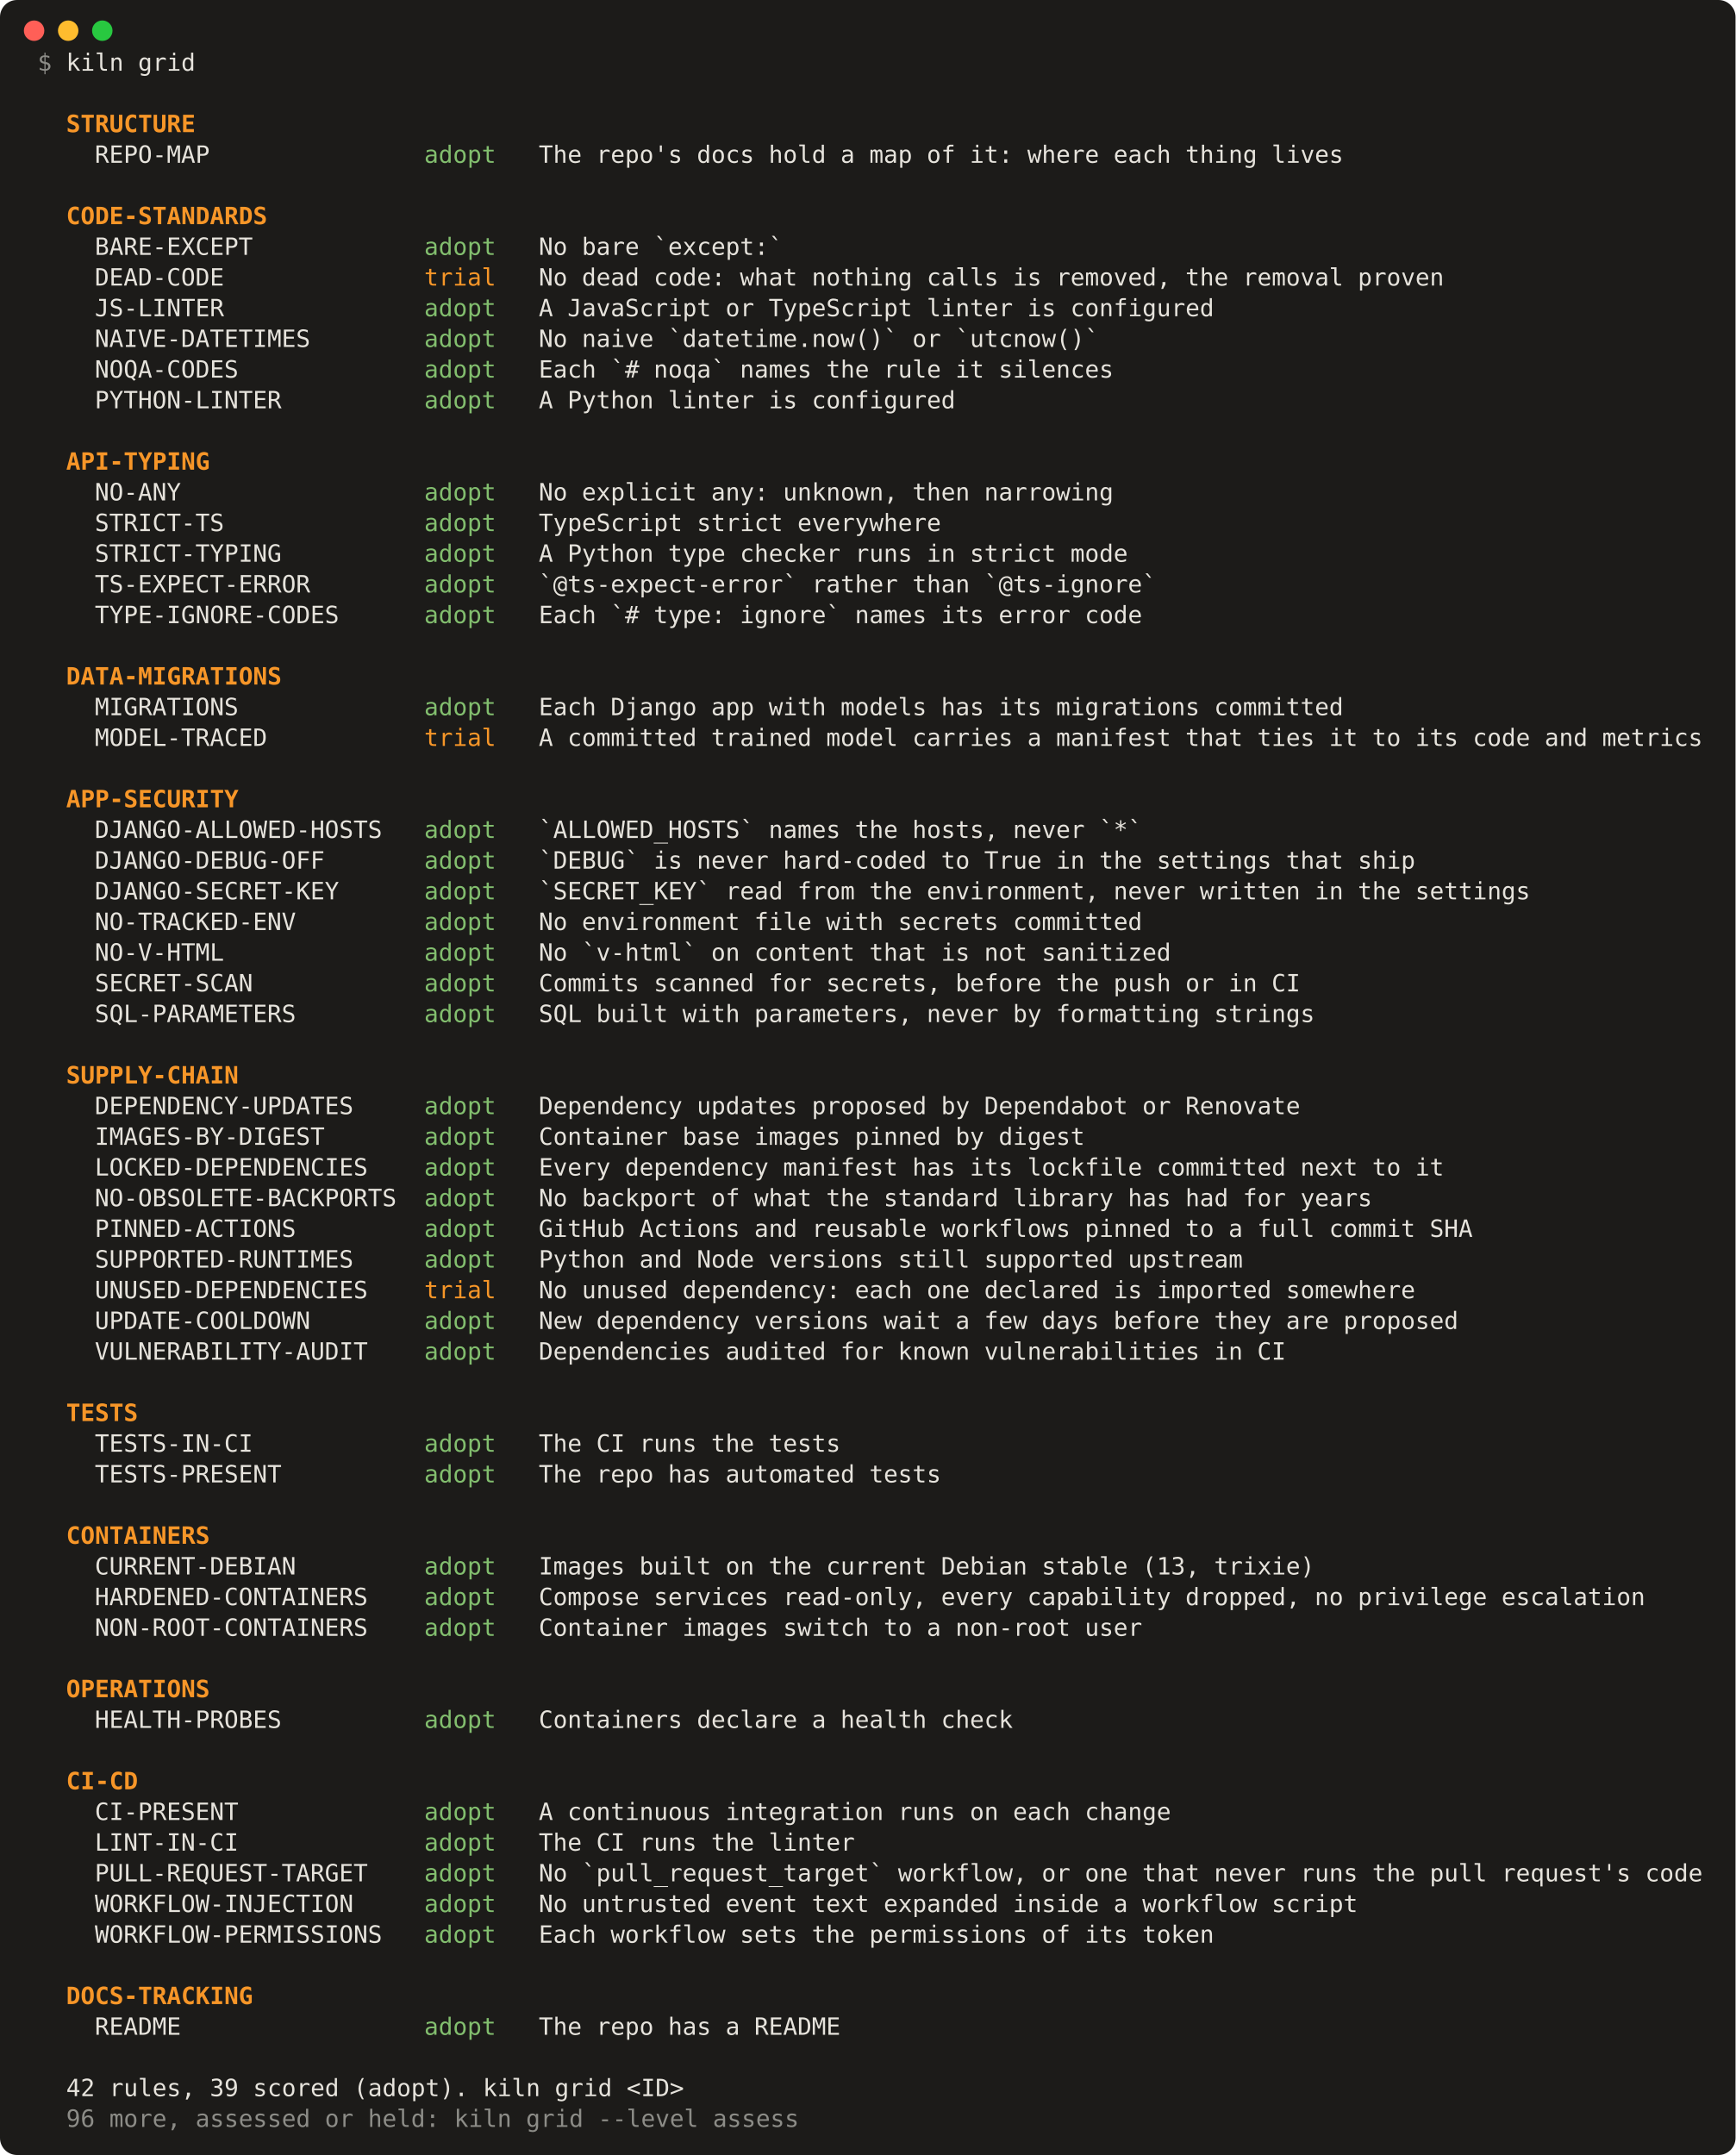
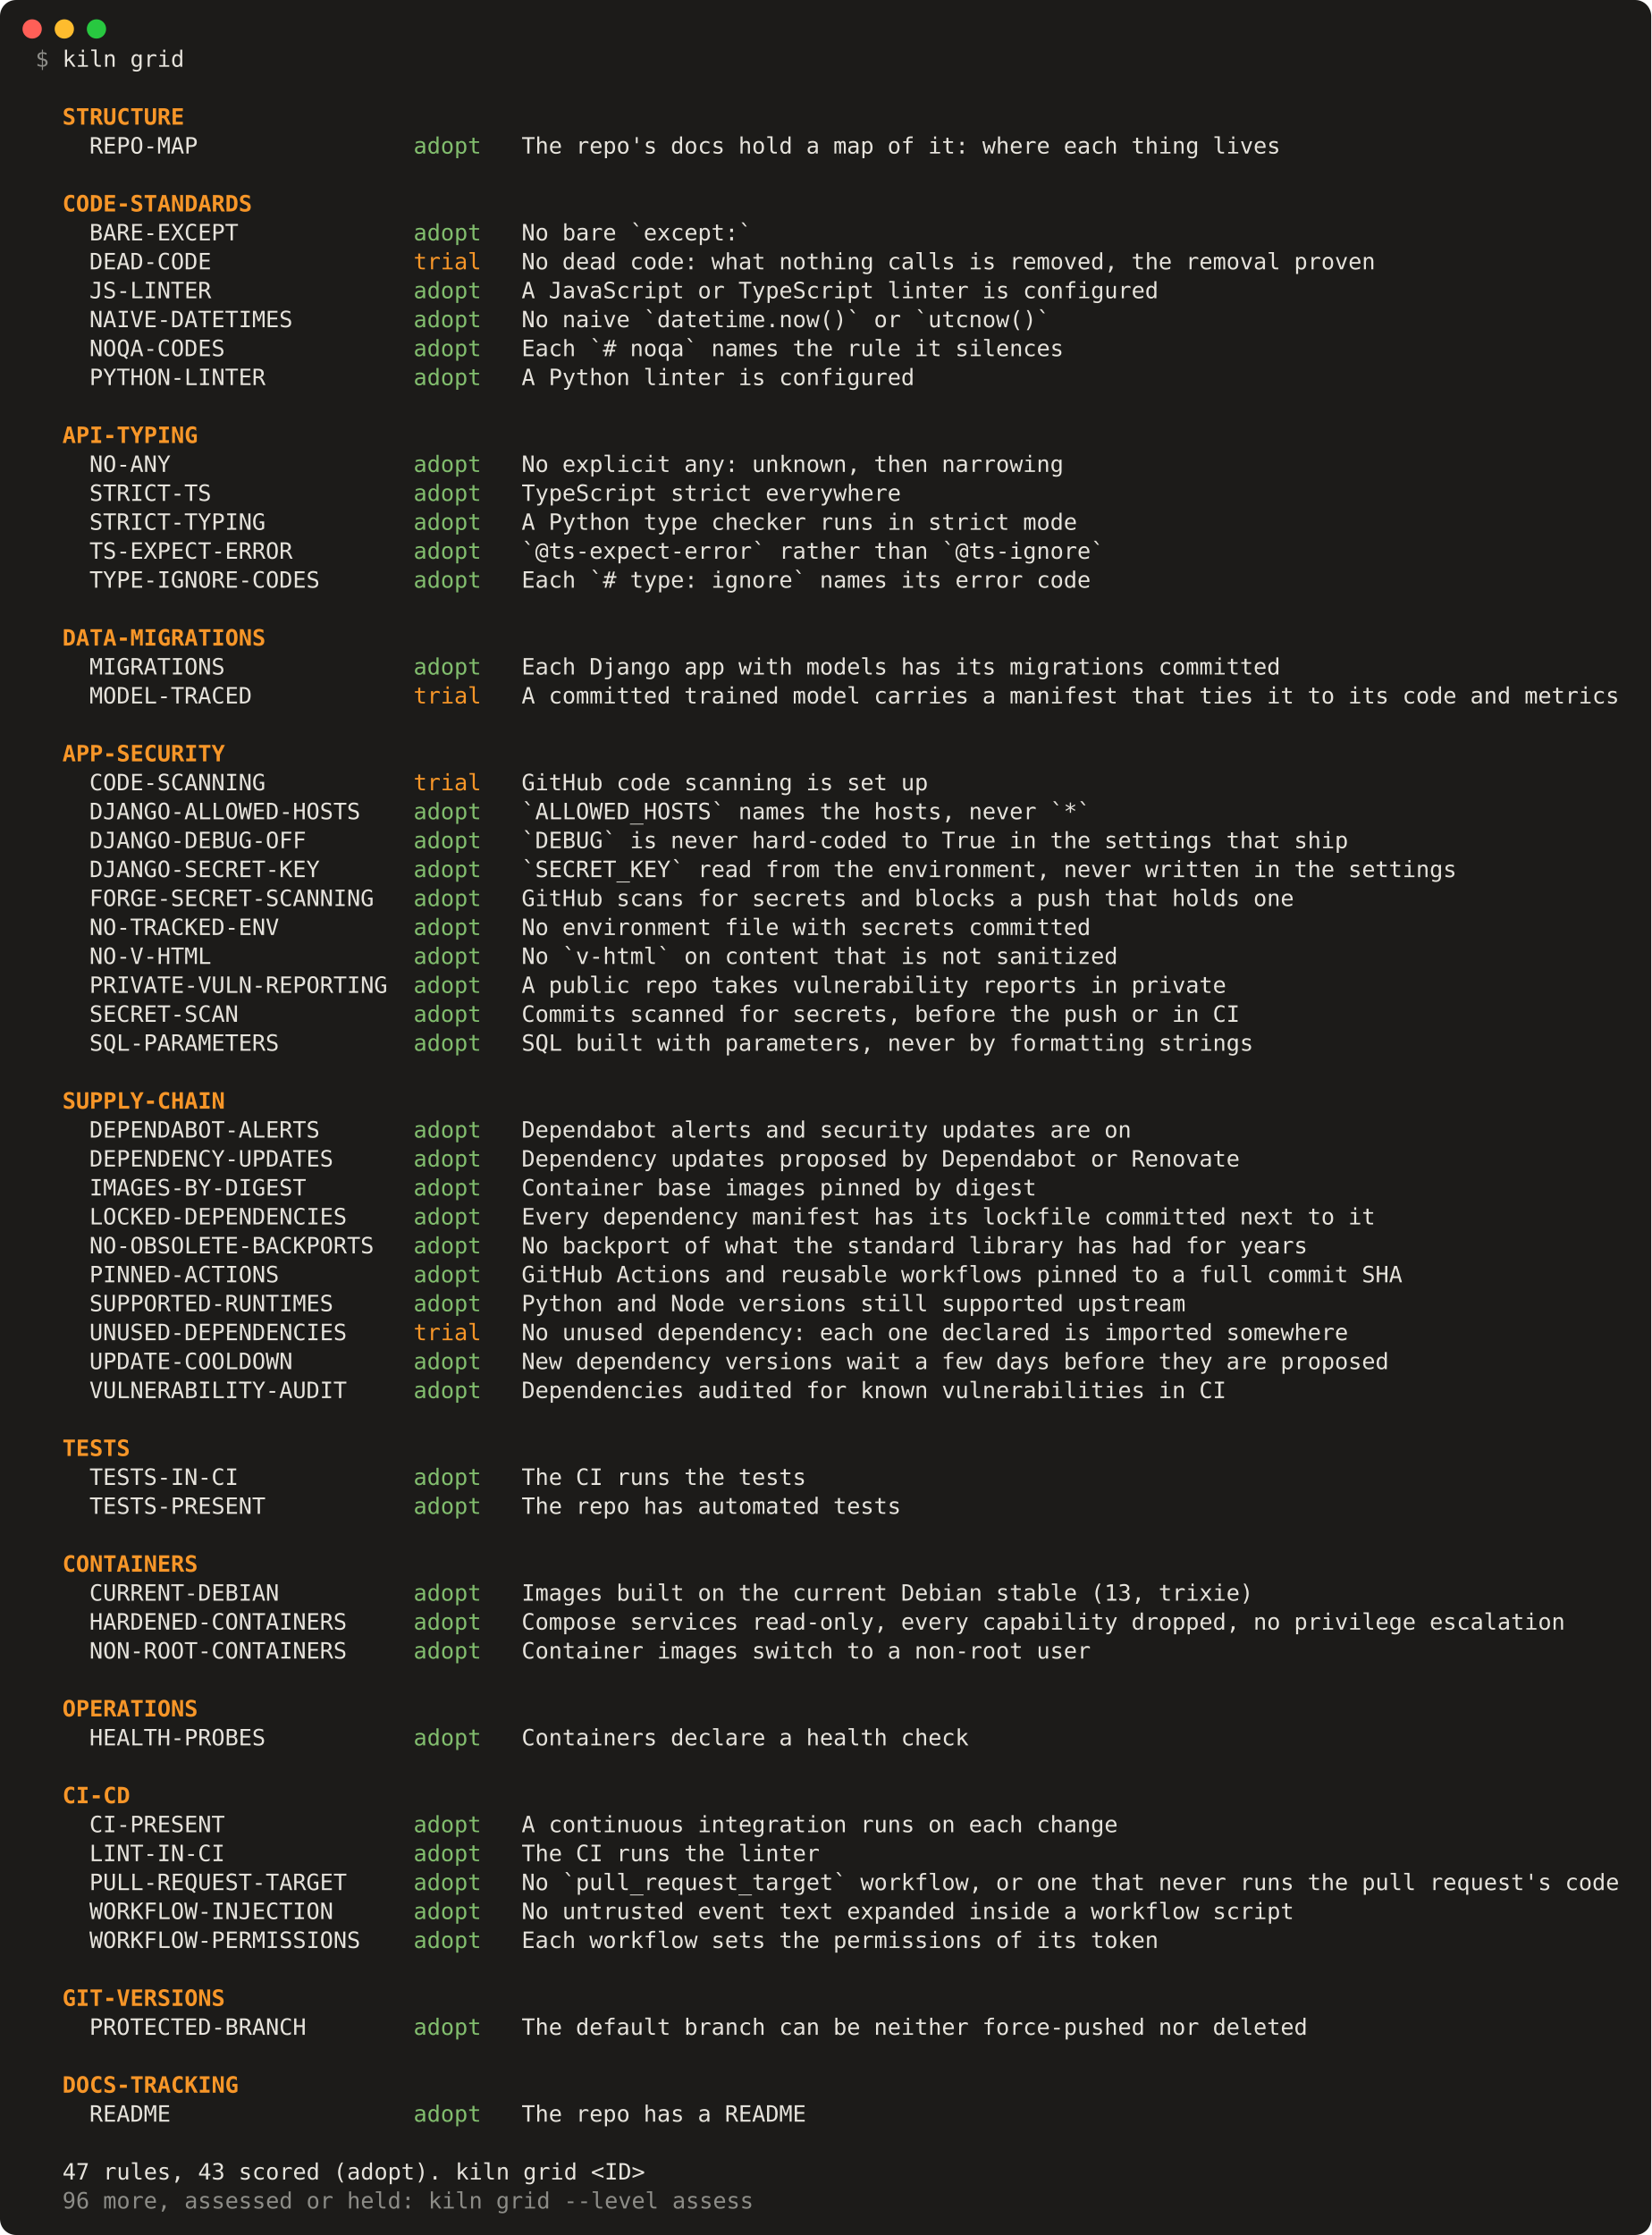
- <svg xmlns="http://www.w3.org/2000/svg" width="1018" height="1264" viewBox="0 0 1018 1264" role="img" aria-label="kiln grid: the rules kiln stands behind">
+ <svg xmlns="http://www.w3.org/2000/svg" width="1027" height="1390" viewBox="0 0 1027 1390" role="img" aria-label="kiln grid: the rules kiln stands behind">
  <rect width="100%" height="100%" rx="10" fill="#1c1b19" />
  <circle cx="20" cy="18" r="6" fill="#ff5f57" />
  <circle cx="40" cy="18" r="6" fill="#febc2e" />
  <circle cx="60" cy="18" r="6" fill="#28c840" />
  <g font-family="ui-monospace,SFMono-Regular,Menlo,Consolas,'DejaVu Sans Mono',monospace" font-size="14" fill="#e6e3dc" xml:space="preserve">
    <text x="22.0" y="41.5" textLength="8.4" fill="#8c8c87">$</text>
    <text x="38.8" y="41.5" textLength="75.6">kiln grid</text>
    <text x="38.8" y="77.5" textLength="75.6" fill="#f79628" font-weight="bold">STRUCTURE</text>
    <text x="55.6" y="95.5" textLength="67.2">REPO-MAP</text>
-     <text x="248.8" y="95.5" textLength="42.0" fill="#82be6e">adopt</text>
-     <text x="316.0" y="95.5" textLength="470.4">The repo's docs hold a map of it: where each thing lives</text>
+     <text x="257.2" y="95.5" textLength="42.0" fill="#82be6e">adopt</text>
+     <text x="324.4" y="95.5" textLength="470.4">The repo's docs hold a map of it: where each thing lives</text>
    <text x="38.8" y="131.5" textLength="117.6" fill="#f79628" font-weight="bold">CODE-STANDARDS</text>
    <text x="55.6" y="149.5" textLength="92.4">BARE-EXCEPT</text>
-     <text x="248.8" y="149.5" textLength="42.0" fill="#82be6e">adopt</text>
-     <text x="316.0" y="149.5" textLength="142.8">No bare `except:`</text>
+     <text x="257.2" y="149.5" textLength="42.0" fill="#82be6e">adopt</text>
+     <text x="324.4" y="149.5" textLength="142.8">No bare `except:`</text>
    <text x="55.6" y="167.5" textLength="75.6">DEAD-CODE</text>
-     <text x="248.8" y="167.5" textLength="42.0" fill="#f79628">trial</text>
-     <text x="316.0" y="167.5" textLength="529.2">No dead code: what nothing calls is removed, the removal proven</text>
+     <text x="257.2" y="167.5" textLength="42.0" fill="#f79628">trial</text>
+     <text x="324.4" y="167.5" textLength="529.2">No dead code: what nothing calls is removed, the removal proven</text>
    <text x="55.6" y="185.5" textLength="75.6">JS-LINTER</text>
-     <text x="248.8" y="185.5" textLength="42.0" fill="#82be6e">adopt</text>
-     <text x="316.0" y="185.5" textLength="394.8">A JavaScript or TypeScript linter is configured</text>
+     <text x="257.2" y="185.5" textLength="42.0" fill="#82be6e">adopt</text>
+     <text x="324.4" y="185.5" textLength="394.8">A JavaScript or TypeScript linter is configured</text>
    <text x="55.6" y="203.5" textLength="126.0">NAIVE-DATETIMES</text>
-     <text x="248.8" y="203.5" textLength="42.0" fill="#82be6e">adopt</text>
-     <text x="316.0" y="203.5" textLength="327.6">No naive `datetime.now()` or `utcnow()`</text>
+     <text x="257.2" y="203.5" textLength="42.0" fill="#82be6e">adopt</text>
+     <text x="324.4" y="203.5" textLength="327.6">No naive `datetime.now()` or `utcnow()`</text>
    <text x="55.6" y="221.5" textLength="84.0">NOQA-CODES</text>
-     <text x="248.8" y="221.5" textLength="42.0" fill="#82be6e">adopt</text>
-     <text x="316.0" y="221.5" textLength="336.0">Each `# noqa` names the rule it silences</text>
+     <text x="257.2" y="221.5" textLength="42.0" fill="#82be6e">adopt</text>
+     <text x="324.4" y="221.5" textLength="336.0">Each `# noqa` names the rule it silences</text>
    <text x="55.6" y="239.5" textLength="109.2">PYTHON-LINTER</text>
-     <text x="248.8" y="239.5" textLength="42.0" fill="#82be6e">adopt</text>
-     <text x="316.0" y="239.5" textLength="243.6">A Python linter is configured</text>
+     <text x="257.2" y="239.5" textLength="42.0" fill="#82be6e">adopt</text>
+     <text x="324.4" y="239.5" textLength="243.6">A Python linter is configured</text>
    <text x="38.8" y="275.5" textLength="84.0" fill="#f79628" font-weight="bold">API-TYPING</text>
    <text x="55.6" y="293.5" textLength="50.4">NO-ANY</text>
-     <text x="248.8" y="293.5" textLength="42.0" fill="#82be6e">adopt</text>
-     <text x="316.0" y="293.5" textLength="336.0">No explicit any: unknown, then narrowing</text>
+     <text x="257.2" y="293.5" textLength="42.0" fill="#82be6e">adopt</text>
+     <text x="324.4" y="293.5" textLength="336.0">No explicit any: unknown, then narrowing</text>
    <text x="55.6" y="311.5" textLength="75.6">STRICT-TS</text>
-     <text x="248.8" y="311.5" textLength="42.0" fill="#82be6e">adopt</text>
-     <text x="316.0" y="311.5" textLength="235.2">TypeScript strict everywhere</text>
+     <text x="257.2" y="311.5" textLength="42.0" fill="#82be6e">adopt</text>
+     <text x="324.4" y="311.5" textLength="235.2">TypeScript strict everywhere</text>
    <text x="55.6" y="329.5" textLength="109.2">STRICT-TYPING</text>
-     <text x="248.8" y="329.5" textLength="42.0" fill="#82be6e">adopt</text>
-     <text x="316.0" y="329.5" textLength="344.4">A Python type checker runs in strict mode</text>
+     <text x="257.2" y="329.5" textLength="42.0" fill="#82be6e">adopt</text>
+     <text x="324.4" y="329.5" textLength="344.4">A Python type checker runs in strict mode</text>
    <text x="55.6" y="347.5" textLength="126.0">TS-EXPECT-ERROR</text>
-     <text x="248.8" y="347.5" textLength="42.0" fill="#82be6e">adopt</text>
-     <text x="316.0" y="347.5" textLength="361.2">`@ts-expect-error` rather than `@ts-ignore`</text>
+     <text x="257.2" y="347.5" textLength="42.0" fill="#82be6e">adopt</text>
+     <text x="324.4" y="347.5" textLength="361.2">`@ts-expect-error` rather than `@ts-ignore`</text>
    <text x="55.6" y="365.5" textLength="142.8">TYPE-IGNORE-CODES</text>
-     <text x="248.8" y="365.5" textLength="42.0" fill="#82be6e">adopt</text>
-     <text x="316.0" y="365.5" textLength="352.8">Each `# type: ignore` names its error code</text>
+     <text x="257.2" y="365.5" textLength="42.0" fill="#82be6e">adopt</text>
+     <text x="324.4" y="365.5" textLength="352.8">Each `# type: ignore` names its error code</text>
    <text x="38.8" y="401.5" textLength="126.0" fill="#f79628" font-weight="bold">DATA-MIGRATIONS</text>
    <text x="55.6" y="419.5" textLength="84.0">MIGRATIONS</text>
-     <text x="248.8" y="419.5" textLength="42.0" fill="#82be6e">adopt</text>
-     <text x="316.0" y="419.5" textLength="470.4">Each Django app with models has its migrations committed</text>
+     <text x="257.2" y="419.5" textLength="42.0" fill="#82be6e">adopt</text>
+     <text x="324.4" y="419.5" textLength="470.4">Each Django app with models has its migrations committed</text>
    <text x="55.6" y="437.5" textLength="100.8">MODEL-TRACED</text>
-     <text x="248.8" y="437.5" textLength="42.0" fill="#f79628">trial</text>
-     <text x="316.0" y="437.5" textLength="680.4">A committed trained model carries a manifest that ties it to its code and metrics</text>
+     <text x="257.2" y="437.5" textLength="42.0" fill="#f79628">trial</text>
+     <text x="324.4" y="437.5" textLength="680.4">A committed trained model carries a manifest that ties it to its code and metrics</text>
    <text x="38.8" y="473.5" textLength="100.8" fill="#f79628" font-weight="bold">APP-SECURITY</text>
-     <text x="55.6" y="491.5" textLength="168.0">DJANGO-ALLOWED-HOSTS</text>
-     <text x="248.8" y="491.5" textLength="42.0" fill="#82be6e">adopt</text>
-     <text x="316.0" y="491.5" textLength="352.8">`ALLOWED_HOSTS` names the hosts, never `*`</text>
-     <text x="55.6" y="509.5" textLength="134.4">DJANGO-DEBUG-OFF</text>
-     <text x="248.8" y="509.5" textLength="42.0" fill="#82be6e">adopt</text>
-     <text x="316.0" y="509.5" textLength="512.4">`DEBUG` is never hard-coded to True in the settings that ship</text>
-     <text x="55.6" y="527.5" textLength="142.8">DJANGO-SECRET-KEY</text>
-     <text x="248.8" y="527.5" textLength="42.0" fill="#82be6e">adopt</text>
-     <text x="316.0" y="527.5" textLength="579.6">`SECRET_KEY` read from the environment, never written in the settings</text>
-     <text x="55.6" y="545.5" textLength="117.6">NO-TRACKED-ENV</text>
-     <text x="248.8" y="545.5" textLength="42.0" fill="#82be6e">adopt</text>
-     <text x="316.0" y="545.5" textLength="352.8">No environment file with secrets committed</text>
-     <text x="55.6" y="563.5" textLength="75.6">NO-V-HTML</text>
-     <text x="248.8" y="563.5" textLength="42.0" fill="#82be6e">adopt</text>
-     <text x="316.0" y="563.5" textLength="369.6">No `v-html` on content that is not sanitized</text>
-     <text x="55.6" y="581.5" textLength="92.4">SECRET-SCAN</text>
-     <text x="248.8" y="581.5" textLength="42.0" fill="#82be6e">adopt</text>
-     <text x="316.0" y="581.5" textLength="445.2">Commits scanned for secrets, before the push or in CI</text>
-     <text x="55.6" y="599.5" textLength="117.6">SQL-PARAMETERS</text>
-     <text x="248.8" y="599.5" textLength="42.0" fill="#82be6e">adopt</text>
-     <text x="316.0" y="599.5" textLength="453.6">SQL built with parameters, never by formatting strings</text>
-     <text x="38.8" y="635.5" textLength="100.8" fill="#f79628" font-weight="bold">SUPPLY-CHAIN</text>
-     <text x="55.6" y="653.5" textLength="151.2">DEPENDENCY-UPDATES</text>
-     <text x="248.8" y="653.5" textLength="42.0" fill="#82be6e">adopt</text>
-     <text x="316.0" y="653.5" textLength="445.2">Dependency updates proposed by Dependabot or Renovate</text>
-     <text x="55.6" y="671.5" textLength="134.4">IMAGES-BY-DIGEST</text>
-     <text x="248.8" y="671.5" textLength="42.0" fill="#82be6e">adopt</text>
-     <text x="316.0" y="671.5" textLength="319.2">Container base images pinned by digest</text>
-     <text x="55.6" y="689.5" textLength="159.6">LOCKED-DEPENDENCIES</text>
-     <text x="248.8" y="689.5" textLength="42.0" fill="#82be6e">adopt</text>
-     <text x="316.0" y="689.5" textLength="529.2">Every dependency manifest has its lockfile committed next to it</text>
-     <text x="55.6" y="707.5" textLength="176.4">NO-OBSOLETE-BACKPORTS</text>
-     <text x="248.8" y="707.5" textLength="42.0" fill="#82be6e">adopt</text>
-     <text x="316.0" y="707.5" textLength="487.2">No backport of what the standard library has had for years</text>
-     <text x="55.6" y="725.5" textLength="117.6">PINNED-ACTIONS</text>
-     <text x="248.8" y="725.5" textLength="42.0" fill="#82be6e">adopt</text>
-     <text x="316.0" y="725.5" textLength="546.0">GitHub Actions and reusable workflows pinned to a full commit SHA</text>
-     <text x="55.6" y="743.5" textLength="151.2">SUPPORTED-RUNTIMES</text>
-     <text x="248.8" y="743.5" textLength="42.0" fill="#82be6e">adopt</text>
-     <text x="316.0" y="743.5" textLength="411.6">Python and Node versions still supported upstream</text>
-     <text x="55.6" y="761.5" textLength="159.6">UNUSED-DEPENDENCIES</text>
-     <text x="248.8" y="761.5" textLength="42.0" fill="#f79628">trial</text>
-     <text x="316.0" y="761.5" textLength="512.4">No unused dependency: each one declared is imported somewhere</text>
-     <text x="55.6" y="779.5" textLength="126.0">UPDATE-COOLDOWN</text>
-     <text x="248.8" y="779.5" textLength="42.0" fill="#82be6e">adopt</text>
-     <text x="316.0" y="779.5" textLength="537.6">New dependency versions wait a few days before they are proposed</text>
-     <text x="55.6" y="797.5" textLength="159.6">VULNERABILITY-AUDIT</text>
-     <text x="248.8" y="797.5" textLength="42.0" fill="#82be6e">adopt</text>
-     <text x="316.0" y="797.5" textLength="436.8">Dependencies audited for known vulnerabilities in CI</text>
-     <text x="38.8" y="833.5" textLength="42.0" fill="#f79628" font-weight="bold">TESTS</text>
-     <text x="55.6" y="851.5" textLength="92.4">TESTS-IN-CI</text>
-     <text x="248.8" y="851.5" textLength="42.0" fill="#82be6e">adopt</text>
-     <text x="316.0" y="851.5" textLength="176.4">The CI runs the tests</text>
-     <text x="55.6" y="869.5" textLength="109.2">TESTS-PRESENT</text>
-     <text x="248.8" y="869.5" textLength="42.0" fill="#82be6e">adopt</text>
-     <text x="316.0" y="869.5" textLength="235.2">The repo has automated tests</text>
-     <text x="38.8" y="905.5" textLength="84.0" fill="#f79628" font-weight="bold">CONTAINERS</text>
-     <text x="55.6" y="923.5" textLength="117.6">CURRENT-DEBIAN</text>
-     <text x="248.8" y="923.5" textLength="42.0" fill="#82be6e">adopt</text>
-     <text x="316.0" y="923.5" textLength="453.6">Images built on the current Debian stable (13, trixie)</text>
-     <text x="55.6" y="941.5" textLength="159.6">HARDENED-CONTAINERS</text>
-     <text x="248.8" y="941.5" textLength="42.0" fill="#82be6e">adopt</text>
-     <text x="316.0" y="941.5" textLength="646.8">Compose services read-only, every capability dropped, no privilege escalation</text>
-     <text x="55.6" y="959.5" textLength="159.6">NON-ROOT-CONTAINERS</text>
-     <text x="248.8" y="959.5" textLength="42.0" fill="#82be6e">adopt</text>
-     <text x="316.0" y="959.5" textLength="352.8">Container images switch to a non-root user</text>
-     <text x="38.8" y="995.5" textLength="84.0" fill="#f79628" font-weight="bold">OPERATIONS</text>
-     <text x="55.6" y="1013.5" textLength="109.2">HEALTH-PROBES</text>
-     <text x="248.8" y="1013.5" textLength="42.0" fill="#82be6e">adopt</text>
-     <text x="316.0" y="1013.5" textLength="277.2">Containers declare a health check</text>
-     <text x="38.8" y="1049.5" textLength="42.0" fill="#f79628" font-weight="bold">CI-CD</text>
-     <text x="55.6" y="1067.5" textLength="84.0">CI-PRESENT</text>
-     <text x="248.8" y="1067.5" textLength="42.0" fill="#82be6e">adopt</text>
-     <text x="316.0" y="1067.5" textLength="369.6">A continuous integration runs on each change</text>
-     <text x="55.6" y="1085.5" textLength="84.0">LINT-IN-CI</text>
-     <text x="248.8" y="1085.5" textLength="42.0" fill="#82be6e">adopt</text>
-     <text x="316.0" y="1085.5" textLength="184.8">The CI runs the linter</text>
-     <text x="55.6" y="1103.5" textLength="159.6">PULL-REQUEST-TARGET</text>
-     <text x="248.8" y="1103.5" textLength="42.0" fill="#82be6e">adopt</text>
-     <text x="316.0" y="1103.5" textLength="680.4">No `pull_request_target` workflow, or one that never runs the pull request's code</text>
-     <text x="55.6" y="1121.5" textLength="151.2">WORKFLOW-INJECTION</text>
-     <text x="248.8" y="1121.5" textLength="42.0" fill="#82be6e">adopt</text>
-     <text x="316.0" y="1121.5" textLength="478.8">No untrusted event text expanded inside a workflow script</text>
-     <text x="55.6" y="1139.5" textLength="168.0">WORKFLOW-PERMISSIONS</text>
-     <text x="248.8" y="1139.5" textLength="42.0" fill="#82be6e">adopt</text>
-     <text x="316.0" y="1139.5" textLength="394.8">Each workflow sets the permissions of its token</text>
-     <text x="38.8" y="1175.5" textLength="109.2" fill="#f79628" font-weight="bold">DOCS-TRACKING</text>
-     <text x="55.6" y="1193.5" textLength="50.4">README</text>
-     <text x="248.8" y="1193.5" textLength="42.0" fill="#82be6e">adopt</text>
-     <text x="316.0" y="1193.5" textLength="176.4">The repo has a README</text>
-     <text x="38.8" y="1229.5" textLength="361.2">42 rules, 39 scored (adopt). kiln grid &lt;ID&gt;</text>
-     <text x="38.8" y="1247.5" textLength="428.4" fill="#8c8c87">96 more, assessed or held: kiln grid --level assess</text>
+     <text x="55.6" y="491.5" textLength="109.2">CODE-SCANNING</text>
+     <text x="257.2" y="491.5" textLength="42.0" fill="#f79628">trial</text>
+     <text x="324.4" y="491.5" textLength="252.0">GitHub code scanning is set up</text>
+     <text x="55.6" y="509.5" textLength="168.0">DJANGO-ALLOWED-HOSTS</text>
+     <text x="257.2" y="509.5" textLength="42.0" fill="#82be6e">adopt</text>
+     <text x="324.4" y="509.5" textLength="352.8">`ALLOWED_HOSTS` names the hosts, never `*`</text>
+     <text x="55.6" y="527.5" textLength="134.4">DJANGO-DEBUG-OFF</text>
+     <text x="257.2" y="527.5" textLength="42.0" fill="#82be6e">adopt</text>
+     <text x="324.4" y="527.5" textLength="512.4">`DEBUG` is never hard-coded to True in the settings that ship</text>
+     <text x="55.6" y="545.5" textLength="142.8">DJANGO-SECRET-KEY</text>
+     <text x="257.2" y="545.5" textLength="42.0" fill="#82be6e">adopt</text>
+     <text x="324.4" y="545.5" textLength="579.6">`SECRET_KEY` read from the environment, never written in the settings</text>
+     <text x="55.6" y="563.5" textLength="176.4">FORGE-SECRET-SCANNING</text>
+     <text x="257.2" y="563.5" textLength="42.0" fill="#82be6e">adopt</text>
+     <text x="324.4" y="563.5" textLength="478.8">GitHub scans for secrets and blocks a push that holds one</text>
+     <text x="55.6" y="581.5" textLength="117.6">NO-TRACKED-ENV</text>
+     <text x="257.2" y="581.5" textLength="42.0" fill="#82be6e">adopt</text>
+     <text x="324.4" y="581.5" textLength="352.8">No environment file with secrets committed</text>
+     <text x="55.6" y="599.5" textLength="75.6">NO-V-HTML</text>
+     <text x="257.2" y="599.5" textLength="42.0" fill="#82be6e">adopt</text>
+     <text x="324.4" y="599.5" textLength="369.6">No `v-html` on content that is not sanitized</text>
+     <text x="55.6" y="617.5" textLength="184.8">PRIVATE-VULN-REPORTING</text>
+     <text x="257.2" y="617.5" textLength="42.0" fill="#82be6e">adopt</text>
+     <text x="324.4" y="617.5" textLength="436.8">A public repo takes vulnerability reports in private</text>
+     <text x="55.6" y="635.5" textLength="92.4">SECRET-SCAN</text>
+     <text x="257.2" y="635.5" textLength="42.0" fill="#82be6e">adopt</text>
+     <text x="324.4" y="635.5" textLength="445.2">Commits scanned for secrets, before the push or in CI</text>
+     <text x="55.6" y="653.5" textLength="117.6">SQL-PARAMETERS</text>
+     <text x="257.2" y="653.5" textLength="42.0" fill="#82be6e">adopt</text>
+     <text x="324.4" y="653.5" textLength="453.6">SQL built with parameters, never by formatting strings</text>
+     <text x="38.8" y="689.5" textLength="100.8" fill="#f79628" font-weight="bold">SUPPLY-CHAIN</text>
+     <text x="55.6" y="707.5" textLength="142.8">DEPENDABOT-ALERTS</text>
+     <text x="257.2" y="707.5" textLength="42.0" fill="#82be6e">adopt</text>
+     <text x="324.4" y="707.5" textLength="378.0">Dependabot alerts and security updates are on</text>
+     <text x="55.6" y="725.5" textLength="151.2">DEPENDENCY-UPDATES</text>
+     <text x="257.2" y="725.5" textLength="42.0" fill="#82be6e">adopt</text>
+     <text x="324.4" y="725.5" textLength="445.2">Dependency updates proposed by Dependabot or Renovate</text>
+     <text x="55.6" y="743.5" textLength="134.4">IMAGES-BY-DIGEST</text>
+     <text x="257.2" y="743.5" textLength="42.0" fill="#82be6e">adopt</text>
+     <text x="324.4" y="743.5" textLength="319.2">Container base images pinned by digest</text>
+     <text x="55.6" y="761.5" textLength="159.6">LOCKED-DEPENDENCIES</text>
+     <text x="257.2" y="761.5" textLength="42.0" fill="#82be6e">adopt</text>
+     <text x="324.4" y="761.5" textLength="529.2">Every dependency manifest has its lockfile committed next to it</text>
+     <text x="55.6" y="779.5" textLength="176.4">NO-OBSOLETE-BACKPORTS</text>
+     <text x="257.2" y="779.5" textLength="42.0" fill="#82be6e">adopt</text>
+     <text x="324.4" y="779.5" textLength="487.2">No backport of what the standard library has had for years</text>
+     <text x="55.6" y="797.5" textLength="117.6">PINNED-ACTIONS</text>
+     <text x="257.2" y="797.5" textLength="42.0" fill="#82be6e">adopt</text>
+     <text x="324.4" y="797.5" textLength="546.0">GitHub Actions and reusable workflows pinned to a full commit SHA</text>
+     <text x="55.6" y="815.5" textLength="151.2">SUPPORTED-RUNTIMES</text>
+     <text x="257.2" y="815.5" textLength="42.0" fill="#82be6e">adopt</text>
+     <text x="324.4" y="815.5" textLength="411.6">Python and Node versions still supported upstream</text>
+     <text x="55.6" y="833.5" textLength="159.6">UNUSED-DEPENDENCIES</text>
+     <text x="257.2" y="833.5" textLength="42.0" fill="#f79628">trial</text>
+     <text x="324.4" y="833.5" textLength="512.4">No unused dependency: each one declared is imported somewhere</text>
+     <text x="55.6" y="851.5" textLength="126.0">UPDATE-COOLDOWN</text>
+     <text x="257.2" y="851.5" textLength="42.0" fill="#82be6e">adopt</text>
+     <text x="324.4" y="851.5" textLength="537.6">New dependency versions wait a few days before they are proposed</text>
+     <text x="55.6" y="869.5" textLength="159.6">VULNERABILITY-AUDIT</text>
+     <text x="257.2" y="869.5" textLength="42.0" fill="#82be6e">adopt</text>
+     <text x="324.4" y="869.5" textLength="436.8">Dependencies audited for known vulnerabilities in CI</text>
+     <text x="38.8" y="905.5" textLength="42.0" fill="#f79628" font-weight="bold">TESTS</text>
+     <text x="55.6" y="923.5" textLength="92.4">TESTS-IN-CI</text>
+     <text x="257.2" y="923.5" textLength="42.0" fill="#82be6e">adopt</text>
+     <text x="324.4" y="923.5" textLength="176.4">The CI runs the tests</text>
+     <text x="55.6" y="941.5" textLength="109.2">TESTS-PRESENT</text>
+     <text x="257.2" y="941.5" textLength="42.0" fill="#82be6e">adopt</text>
+     <text x="324.4" y="941.5" textLength="235.2">The repo has automated tests</text>
+     <text x="38.8" y="977.5" textLength="84.0" fill="#f79628" font-weight="bold">CONTAINERS</text>
+     <text x="55.6" y="995.5" textLength="117.6">CURRENT-DEBIAN</text>
+     <text x="257.2" y="995.5" textLength="42.0" fill="#82be6e">adopt</text>
+     <text x="324.4" y="995.5" textLength="453.6">Images built on the current Debian stable (13, trixie)</text>
+     <text x="55.6" y="1013.5" textLength="159.6">HARDENED-CONTAINERS</text>
+     <text x="257.2" y="1013.5" textLength="42.0" fill="#82be6e">adopt</text>
+     <text x="324.4" y="1013.5" textLength="646.8">Compose services read-only, every capability dropped, no privilege escalation</text>
+     <text x="55.6" y="1031.5" textLength="159.6">NON-ROOT-CONTAINERS</text>
+     <text x="257.2" y="1031.5" textLength="42.0" fill="#82be6e">adopt</text>
+     <text x="324.4" y="1031.5" textLength="352.8">Container images switch to a non-root user</text>
+     <text x="38.8" y="1067.5" textLength="84.0" fill="#f79628" font-weight="bold">OPERATIONS</text>
+     <text x="55.6" y="1085.5" textLength="109.2">HEALTH-PROBES</text>
+     <text x="257.2" y="1085.5" textLength="42.0" fill="#82be6e">adopt</text>
+     <text x="324.4" y="1085.5" textLength="277.2">Containers declare a health check</text>
+     <text x="38.8" y="1121.5" textLength="42.0" fill="#f79628" font-weight="bold">CI-CD</text>
+     <text x="55.6" y="1139.5" textLength="84.0">CI-PRESENT</text>
+     <text x="257.2" y="1139.5" textLength="42.0" fill="#82be6e">adopt</text>
+     <text x="324.4" y="1139.5" textLength="369.6">A continuous integration runs on each change</text>
+     <text x="55.6" y="1157.5" textLength="84.0">LINT-IN-CI</text>
+     <text x="257.2" y="1157.5" textLength="42.0" fill="#82be6e">adopt</text>
+     <text x="324.4" y="1157.5" textLength="184.8">The CI runs the linter</text>
+     <text x="55.6" y="1175.5" textLength="159.6">PULL-REQUEST-TARGET</text>
+     <text x="257.2" y="1175.5" textLength="42.0" fill="#82be6e">adopt</text>
+     <text x="324.4" y="1175.5" textLength="680.4">No `pull_request_target` workflow, or one that never runs the pull request's code</text>
+     <text x="55.6" y="1193.5" textLength="151.2">WORKFLOW-INJECTION</text>
+     <text x="257.2" y="1193.5" textLength="42.0" fill="#82be6e">adopt</text>
+     <text x="324.4" y="1193.5" textLength="478.8">No untrusted event text expanded inside a workflow script</text>
+     <text x="55.6" y="1211.5" textLength="168.0">WORKFLOW-PERMISSIONS</text>
+     <text x="257.2" y="1211.5" textLength="42.0" fill="#82be6e">adopt</text>
+     <text x="324.4" y="1211.5" textLength="394.8">Each workflow sets the permissions of its token</text>
+     <text x="38.8" y="1247.5" textLength="100.8" fill="#f79628" font-weight="bold">GIT-VERSIONS</text>
+     <text x="55.6" y="1265.5" textLength="134.4">PROTECTED-BRANCH</text>
+     <text x="257.2" y="1265.5" textLength="42.0" fill="#82be6e">adopt</text>
+     <text x="324.4" y="1265.5" textLength="487.2">The default branch can be neither force-pushed nor deleted</text>
+     <text x="38.8" y="1301.5" textLength="109.2" fill="#f79628" font-weight="bold">DOCS-TRACKING</text>
+     <text x="55.6" y="1319.5" textLength="50.4">README</text>
+     <text x="257.2" y="1319.5" textLength="42.0" fill="#82be6e">adopt</text>
+     <text x="324.4" y="1319.5" textLength="176.4">The repo has a README</text>
+     <text x="38.8" y="1355.5" textLength="361.2">47 rules, 43 scored (adopt). kiln grid &lt;ID&gt;</text>
+     <text x="38.8" y="1373.5" textLength="428.4" fill="#8c8c87">96 more, assessed or held: kiln grid --level assess</text>
  </g>
</svg>
